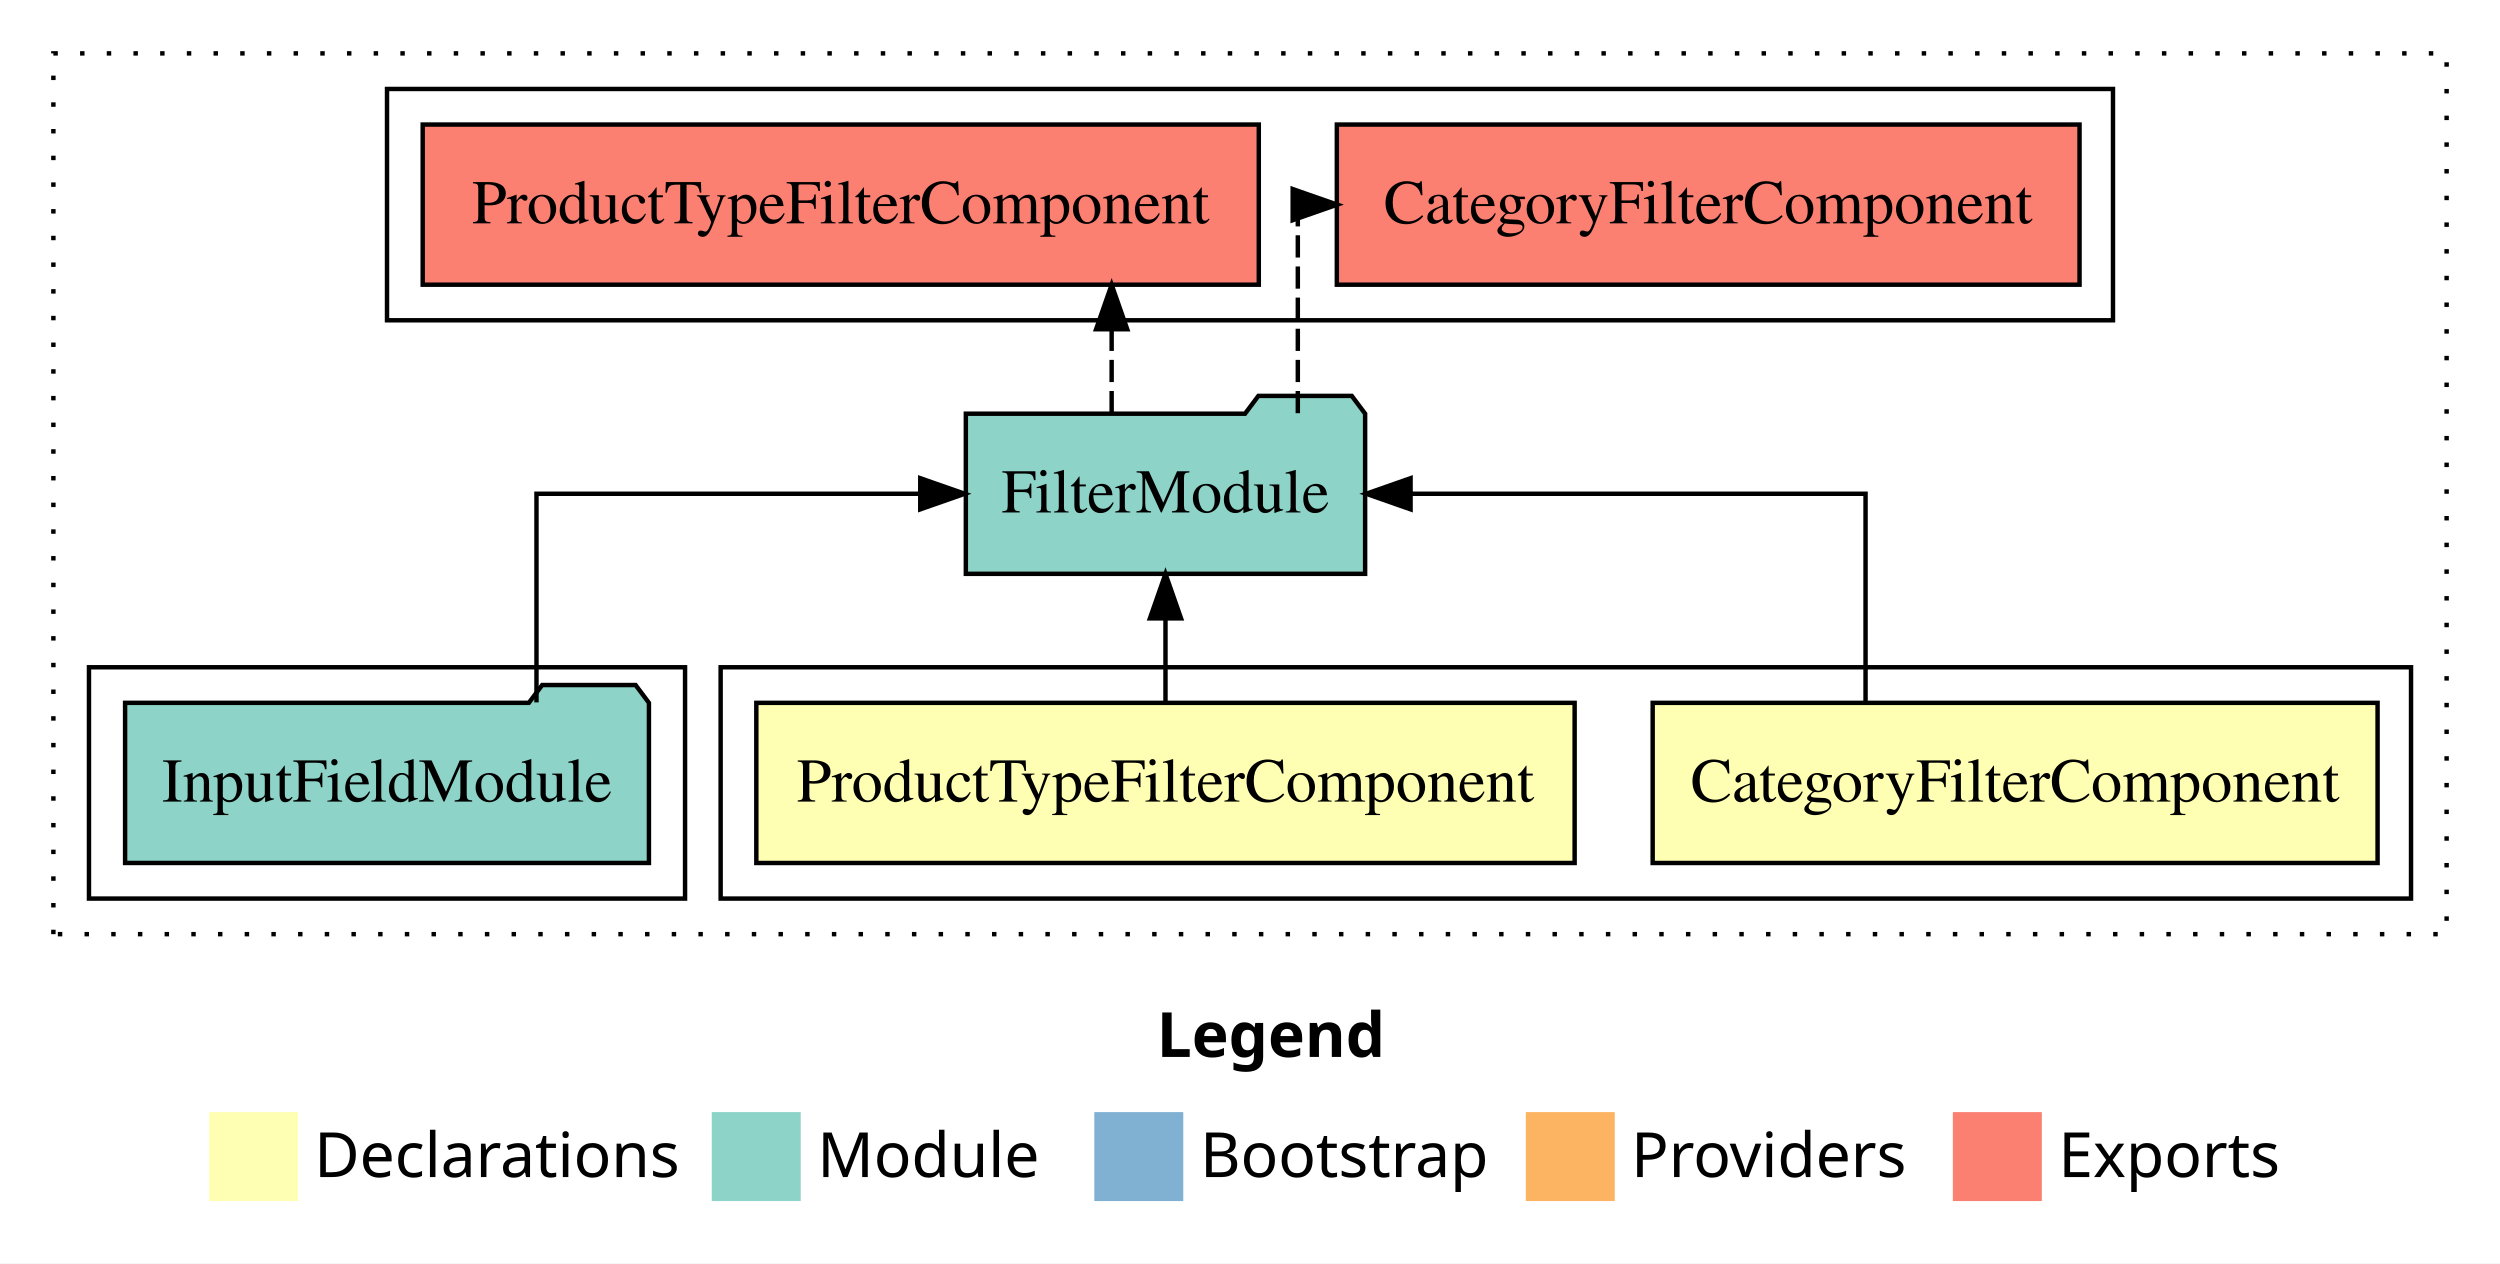
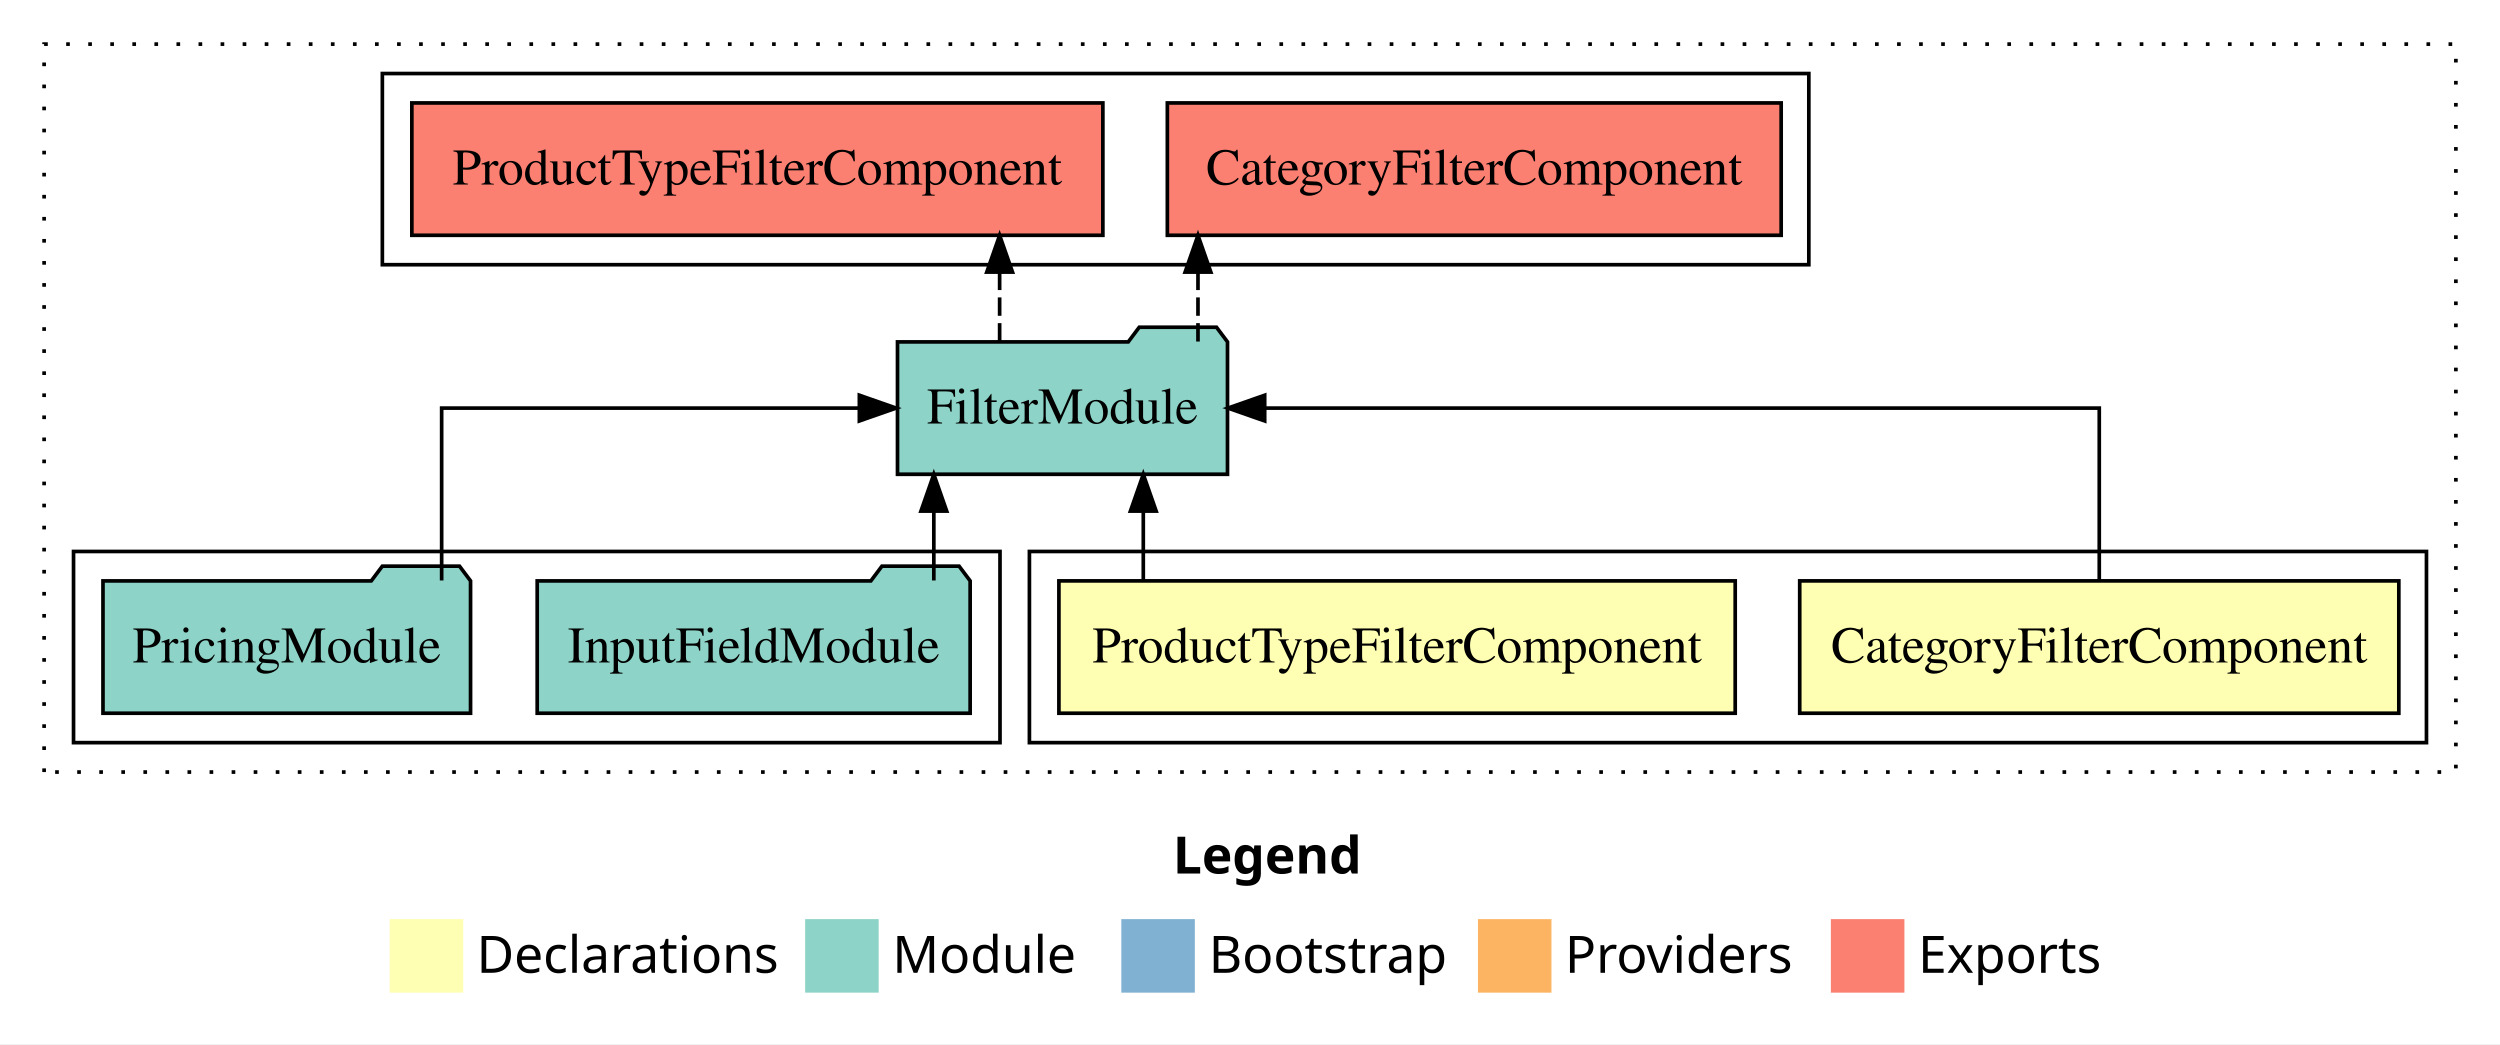
- <svg xmlns="http://www.w3.org/2000/svg" width="562pt" height="284pt" viewBox="0.00 0.00 562.00 284.00">
+ <svg xmlns="http://www.w3.org/2000/svg" width="680pt" height="284pt" viewBox="0.00 0.00 680.00 284.00">
  <g id="graph0" class="graph" transform="scale(1 1) rotate(0) translate(4 280)">
-     <polygon fill="#ffffff" stroke="transparent" points="-4,4 -4,-280 558,-280 558,4 -4,4" />
-     <text text-anchor="start" x="256.009" y="-42.4" font-family="sans-serif" font-weight="bold" font-size="14.00" fill="#000000">Legend</text>
-     <polygon fill="#ffffb3" stroke="transparent" points="43,-10 43,-30 63,-30 63,-10 43,-10" />
-     <text text-anchor="start" x="66.629" y="-15.4" font-family="sans-serif" font-size="14.00" fill="#000000">  Declarations</text>
-     <polygon fill="#8dd3c7" stroke="transparent" points="156,-10 156,-30 176,-30 176,-10 156,-10" />
-     <text text-anchor="start" x="179.725" y="-15.4" font-family="sans-serif" font-size="14.00" fill="#000000">  Module</text>
-     <polygon fill="#80b1d3" stroke="transparent" points="242,-10 242,-30 262,-30 262,-10 242,-10" />
-     <text text-anchor="start" x="265.781" y="-15.4" font-family="sans-serif" font-size="14.00" fill="#000000">  Bootstrap</text>
-     <polygon fill="#fdb462" stroke="transparent" points="339,-10 339,-30 359,-30 359,-10 339,-10" />
-     <text text-anchor="start" x="362.673" y="-15.4" font-family="sans-serif" font-size="14.00" fill="#000000">  Providers</text>
-     <polygon fill="#fb8072" stroke="transparent" points="435,-10 435,-30 455,-30 455,-10 435,-10" />
-     <text text-anchor="start" x="458.726" y="-15.4" font-family="sans-serif" font-size="14.00" fill="#000000">  Exports</text>
+     <polygon fill="#ffffff" stroke="transparent" points="-4,4 -4,-280 676,-280 676,4 -4,4" />
+     <text text-anchor="start" x="315.009" y="-42.4" font-family="sans-serif" font-weight="bold" font-size="14.00" fill="#000000">Legend</text>
+     <polygon fill="#ffffb3" stroke="transparent" points="102,-10 102,-30 122,-30 122,-10 102,-10" />
+     <text text-anchor="start" x="125.629" y="-15.4" font-family="sans-serif" font-size="14.00" fill="#000000">  Declarations</text>
+     <polygon fill="#8dd3c7" stroke="transparent" points="215,-10 215,-30 235,-30 235,-10 215,-10" />
+     <text text-anchor="start" x="238.725" y="-15.4" font-family="sans-serif" font-size="14.00" fill="#000000">  Module</text>
+     <polygon fill="#80b1d3" stroke="transparent" points="301,-10 301,-30 321,-30 321,-10 301,-10" />
+     <text text-anchor="start" x="324.781" y="-15.4" font-family="sans-serif" font-size="14.00" fill="#000000">  Bootstrap</text>
+     <polygon fill="#fdb462" stroke="transparent" points="398,-10 398,-30 418,-30 418,-10 398,-10" />
+     <text text-anchor="start" x="421.673" y="-15.4" font-family="sans-serif" font-size="14.00" fill="#000000">  Providers</text>
+     <polygon fill="#fb8072" stroke="transparent" points="494,-10 494,-30 514,-30 514,-10 494,-10" />
+     <text text-anchor="start" x="517.726" y="-15.4" font-family="sans-serif" font-size="14.00" fill="#000000">  Exports</text>
    <g id="clust1" class="cluster">
-       <polygon fill="none" stroke="#000000" stroke-dasharray="1,5" points="8,-70 8,-268 546,-268 546,-70 8,-70" />
+       <polygon fill="none" stroke="#000000" stroke-dasharray="1,5" points="8,-70 8,-268 664,-268 664,-70 8,-70" />
    </g>
    <g id="clust2" class="cluster">
-       <polygon fill="none" stroke="#000000" points="158,-78 158,-130 538,-130 538,-78 158,-78" />
+       <polygon fill="none" stroke="#000000" points="276,-78 276,-130 656,-130 656,-78 276,-78" />
    </g>
    <g id="clust5" class="cluster">
-       <polygon fill="none" stroke="#000000" points="16,-78 16,-130 150,-130 150,-78 16,-78" />
+       <polygon fill="none" stroke="#000000" points="16,-78 16,-130 268,-130 268,-78 16,-78" />
    </g>
    <g id="clust6" class="cluster">
-       <polygon fill="none" stroke="#000000" points="83,-208 83,-260 471,-260 471,-208 83,-208" />
+       <polygon fill="none" stroke="#000000" points="100,-208 100,-260 488,-260 488,-208 100,-208" />
    </g>
    <g id="node1" class="node">
-       <polygon fill="#ffffb3" stroke="#000000" points="530.479,-122 367.521,-122 367.521,-86 530.479,-86 530.479,-122" />
-       <text text-anchor="middle" x="449" y="-99.8" font-family="Times,serif" font-size="14.00" fill="#000000">CategoryFilterComponent</text>
+       <polygon fill="#ffffb3" stroke="#000000" points="648.479,-122 485.521,-122 485.521,-86 648.479,-86 648.479,-122" />
+       <text text-anchor="middle" x="567" y="-99.8" font-family="Times,serif" font-size="14.00" fill="#000000">CategoryFilterComponent</text>
    </g>
    <g id="node3" class="node">
-       <polygon fill="#8dd3c7" stroke="#000000" points="302.88,-187 299.88,-191 278.88,-191 275.88,-187 213.12,-187 213.12,-151 302.88,-151 302.88,-187" />
-       <text text-anchor="middle" x="258" y="-164.8" font-family="Times,serif" font-size="14.00" fill="#000000">FilterModule</text>
+       <polygon fill="#8dd3c7" stroke="#000000" points="329.88,-187 326.88,-191 305.88,-191 302.88,-187 240.12,-187 240.12,-151 329.88,-151 329.88,-187" />
+       <text text-anchor="middle" x="285" y="-164.8" font-family="Times,serif" font-size="14.00" fill="#000000">FilterModule</text>
    </g>
    <g id="edge1" class="edge">
-       <path fill="none" stroke="#000000" d="M415.375,-122.106C415.375,-141.339 415.375,-169 415.375,-169 415.375,-169 313.097,-169 313.097,-169" />
-       <polygon fill="#000000" stroke="#000000" points="313.097,-165.5 303.097,-169 313.097,-172.5 313.097,-165.5" />
+       <path fill="none" stroke="#000000" d="M567,-122.106C567,-141.339 567,-169 567,-169 567,-169 339.996,-169 339.996,-169" />
+       <polygon fill="#000000" stroke="#000000" points="339.996,-165.5 329.996,-169 339.995,-172.5 339.996,-165.5" />
    </g>
    <g id="node2" class="node">
-       <polygon fill="#ffffb3" stroke="#000000" points="349.978,-122 166.022,-122 166.022,-86 349.978,-86 349.978,-122" />
-       <text text-anchor="middle" x="258" y="-99.8" font-family="Times,serif" font-size="14.00" fill="#000000">ProductTypeFilterComponent</text>
+       <polygon fill="#ffffb3" stroke="#000000" points="467.978,-122 284.022,-122 284.022,-86 467.978,-86 467.978,-122" />
+       <text text-anchor="middle" x="376" y="-99.8" font-family="Times,serif" font-size="14.00" fill="#000000">ProductTypeFilterComponent</text>
    </g>
    <g id="edge2" class="edge">
-       <path fill="none" stroke="#000000" d="M258,-122.106C258,-122.106 258,-140.991 258,-140.991" />
-       <polygon fill="#000000" stroke="#000000" points="254.5,-140.991 258,-150.991 261.5,-140.991 254.5,-140.991" />
+       <path fill="none" stroke="#000000" d="M306.976,-122.106C306.976,-122.106 306.976,-140.991 306.976,-140.991" />
+       <polygon fill="#000000" stroke="#000000" points="303.476,-140.991 306.976,-150.991 310.476,-140.991 303.476,-140.991" />
+     </g>
+     <g id="node6" class="node">
+       <polygon fill="#fb8072" stroke="#000000" points="480.48,-252 313.52,-252 313.52,-216 480.48,-216 480.48,-252" />
+       <text text-anchor="middle" x="397" y="-229.8" font-family="Times,serif" font-size="14.00" fill="#000000">CategoryFilterComponent </text>
+     </g>
+     <g id="edge5" class="edge">
+       <path fill="none" stroke="#000000" stroke-dasharray="5,2" d="M321.85,-187.106C321.85,-187.106 321.85,-205.991 321.85,-205.991" />
+       <polygon fill="#000000" stroke="#000000" points="318.35,-205.991 321.85,-215.991 325.35,-205.991 318.35,-205.991" />
+     </g>
+     <g id="node7" class="node">
+       <polygon fill="#fb8072" stroke="#000000" points="295.978,-252 108.022,-252 108.022,-216 295.978,-216 295.978,-252" />
+       <text text-anchor="middle" x="202" y="-229.8" font-family="Times,serif" font-size="14.00" fill="#000000">ProductTypeFilterComponent </text>
+     </g>
+     <g id="edge6" class="edge">
+       <path fill="none" stroke="#000000" stroke-dasharray="5,2" d="M267.899,-187.106C267.899,-187.106 267.899,-205.991 267.899,-205.991" />
+       <polygon fill="#000000" stroke="#000000" points="264.4,-205.991 267.899,-215.991 271.4,-205.991 264.4,-205.991" />
+     </g>
+     <g id="node4" class="node">
+       <polygon fill="#8dd3c7" stroke="#000000" points="259.88,-122 256.88,-126 235.88,-126 232.88,-122 142.12,-122 142.12,-86 259.88,-86 259.88,-122" />
+       <text text-anchor="middle" x="201" y="-99.8" font-family="Times,serif" font-size="14.00" fill="#000000">InputFieldModule</text>
+     </g>
+     <g id="edge3" class="edge">
+       <path fill="none" stroke="#000000" d="M250,-122.106C250,-122.106 250,-140.991 250,-140.991" />
+       <polygon fill="#000000" stroke="#000000" points="246.5,-140.991 250,-150.991 253.5,-140.991 246.5,-140.991" />
    </g>
    <g id="node5" class="node">
-       <polygon fill="#fb8072" stroke="#000000" points="463.48,-252 296.52,-252 296.52,-216 463.48,-216 463.48,-252" />
-       <text text-anchor="middle" x="380" y="-229.8" font-family="Times,serif" font-size="14.00" fill="#000000">CategoryFilterComponent </text>
+       <polygon fill="#8dd3c7" stroke="#000000" points="123.989,-122 120.989,-126 99.989,-126 96.989,-122 24.011,-122 24.011,-86 123.989,-86 123.989,-122" />
+       <text text-anchor="middle" x="74" y="-99.8" font-family="Times,serif" font-size="14.00" fill="#000000">PricingModule</text>
    </g>
    <g id="edge4" class="edge">
-       <path fill="none" stroke="#000000" stroke-dasharray="5,2" d="M287.75,-187.106C287.75,-206.339 287.75,-234 287.75,-234 287.75,-234 288.634,-234 288.634,-234" />
-       <polygon fill="#000000" stroke="#000000" points="286.595,-237.5 296.595,-234 286.595,-230.5 286.595,-237.5" />
-     </g>
-     <g id="node6" class="node">
-       <polygon fill="#fb8072" stroke="#000000" points="278.978,-252 91.022,-252 91.022,-216 278.978,-216 278.978,-252" />
-       <text text-anchor="middle" x="185" y="-229.8" font-family="Times,serif" font-size="14.00" fill="#000000">ProductTypeFilterComponent </text>
-     </g>
-     <g id="edge5" class="edge">
-       <path fill="none" stroke="#000000" stroke-dasharray="5,2" d="M245.899,-187.106C245.899,-187.106 245.899,-205.991 245.899,-205.991" />
-       <polygon fill="#000000" stroke="#000000" points="242.4,-205.991 245.899,-215.991 249.4,-205.991 242.4,-205.991" />
-     </g>
-     <g id="node4" class="node">
-       <polygon fill="#8dd3c7" stroke="#000000" points="141.88,-122 138.88,-126 117.879,-126 114.879,-122 24.12,-122 24.12,-86 141.88,-86 141.88,-122" />
-       <text text-anchor="middle" x="83" y="-99.8" font-family="Times,serif" font-size="14.00" fill="#000000">InputFieldModule</text>
-     </g>
-     <g id="edge3" class="edge">
-       <path fill="none" stroke="#000000" d="M116.6,-122.106C116.6,-141.339 116.6,-169 116.6,-169 116.6,-169 202.871,-169 202.871,-169" />
-       <polygon fill="#000000" stroke="#000000" points="202.872,-172.5 212.871,-169 202.871,-165.5 202.872,-172.5" />
+       <path fill="none" stroke="#000000" d="M116.128,-122.106C116.128,-141.339 116.128,-169 116.128,-169 116.128,-169 229.745,-169 229.745,-169" />
+       <polygon fill="#000000" stroke="#000000" points="229.745,-172.5 239.745,-169 229.745,-165.5 229.745,-172.5" />
    </g>
  </g>
</svg>
